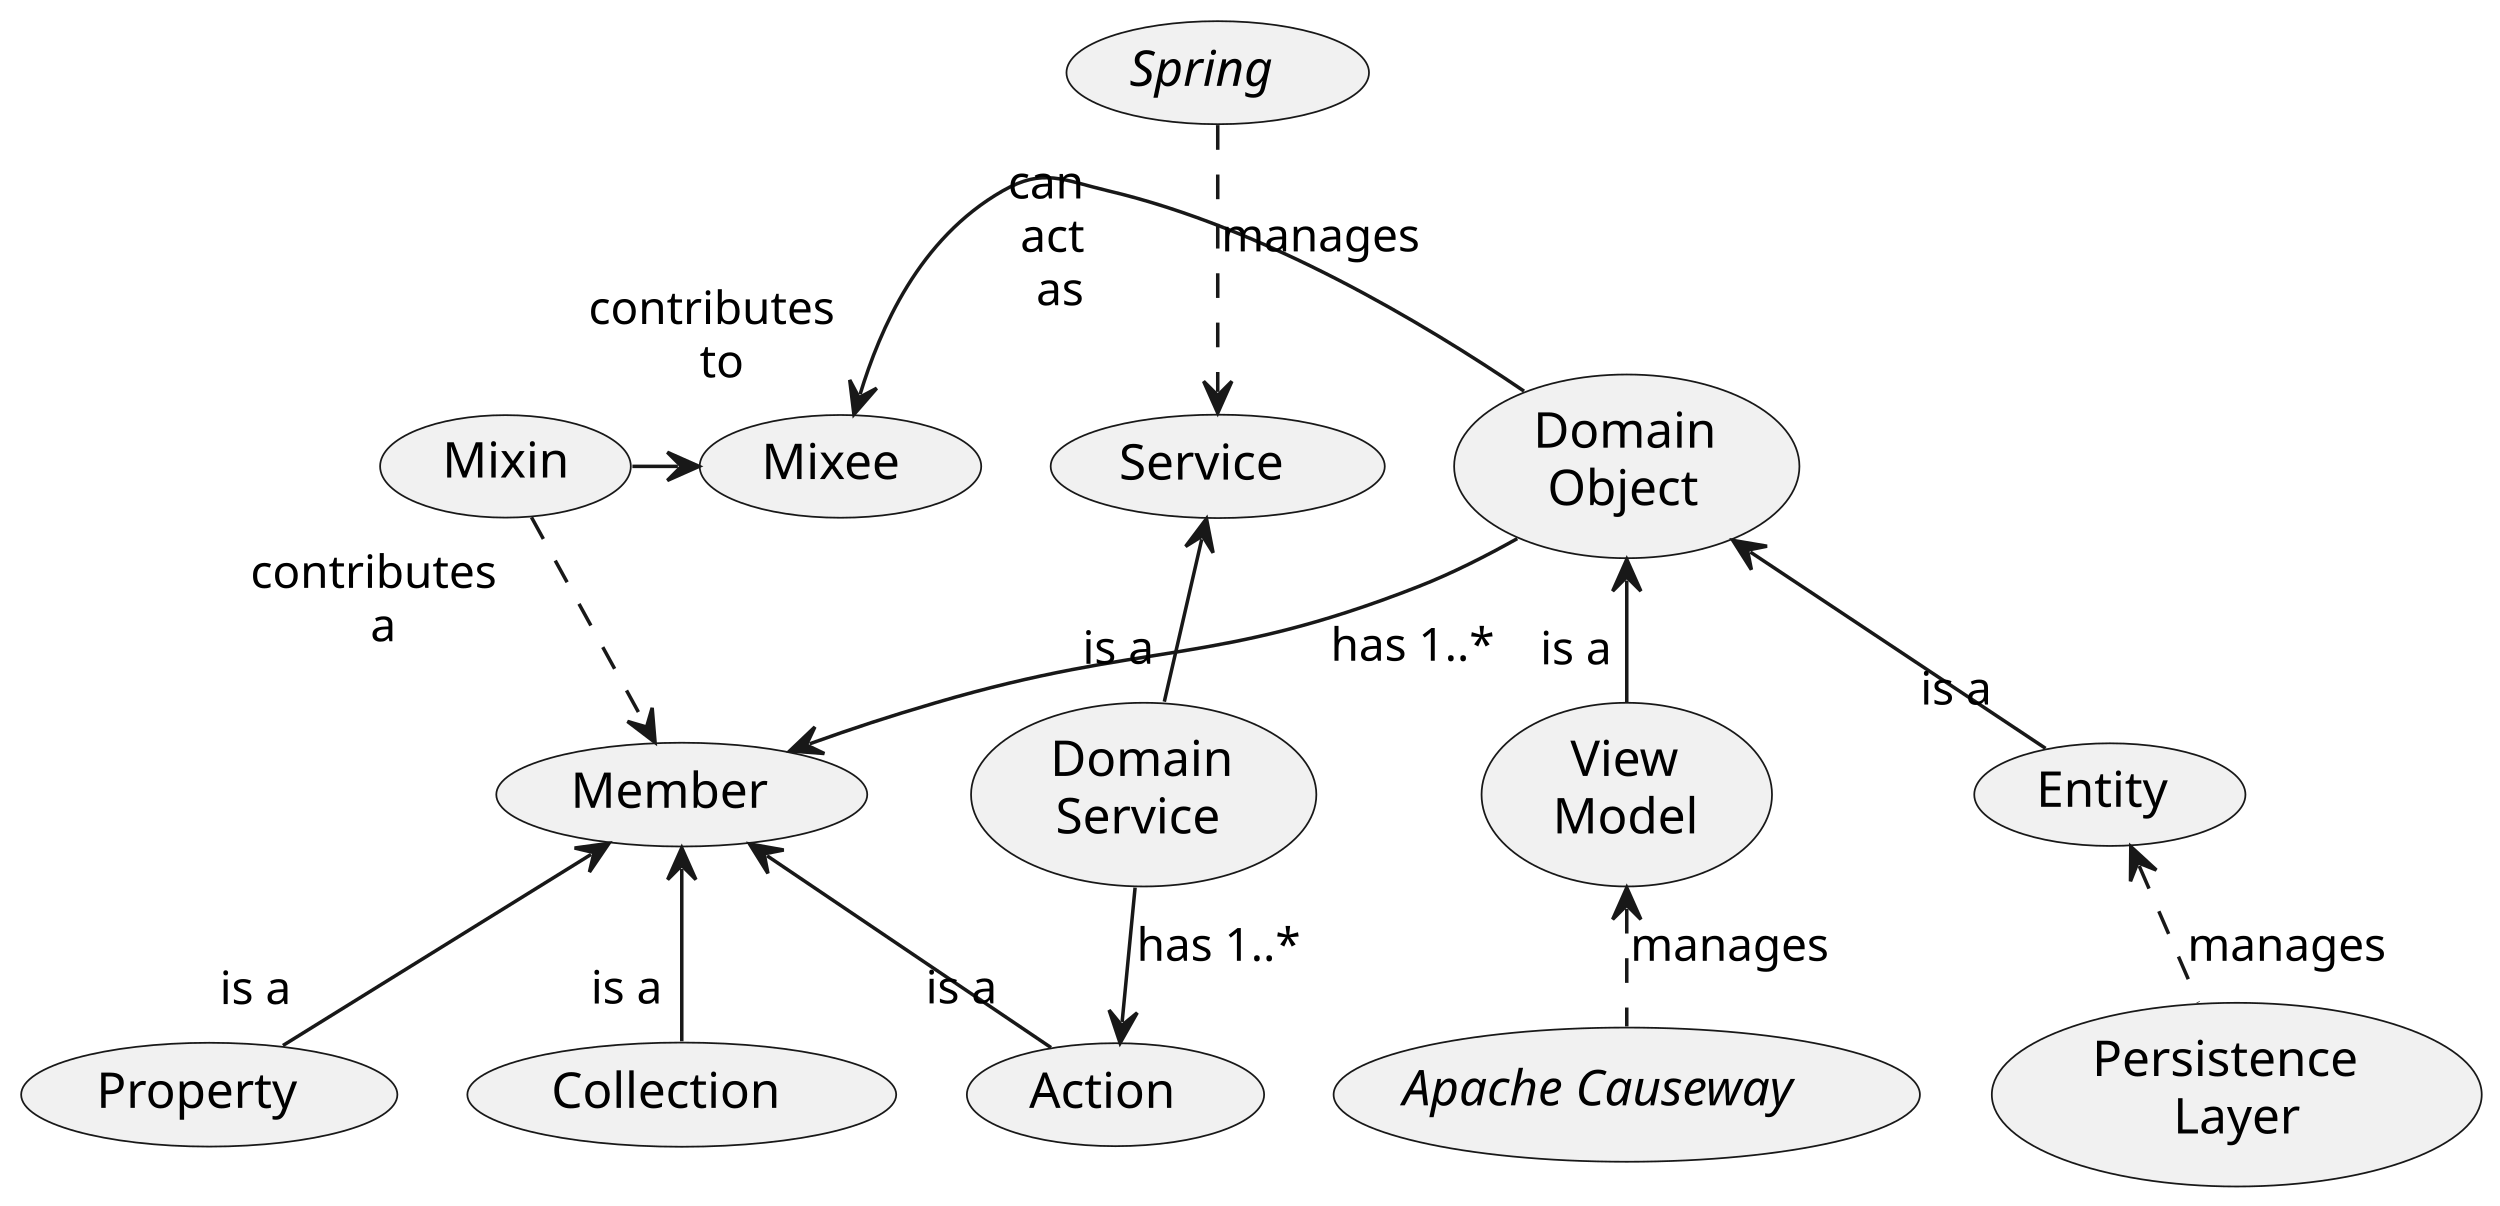
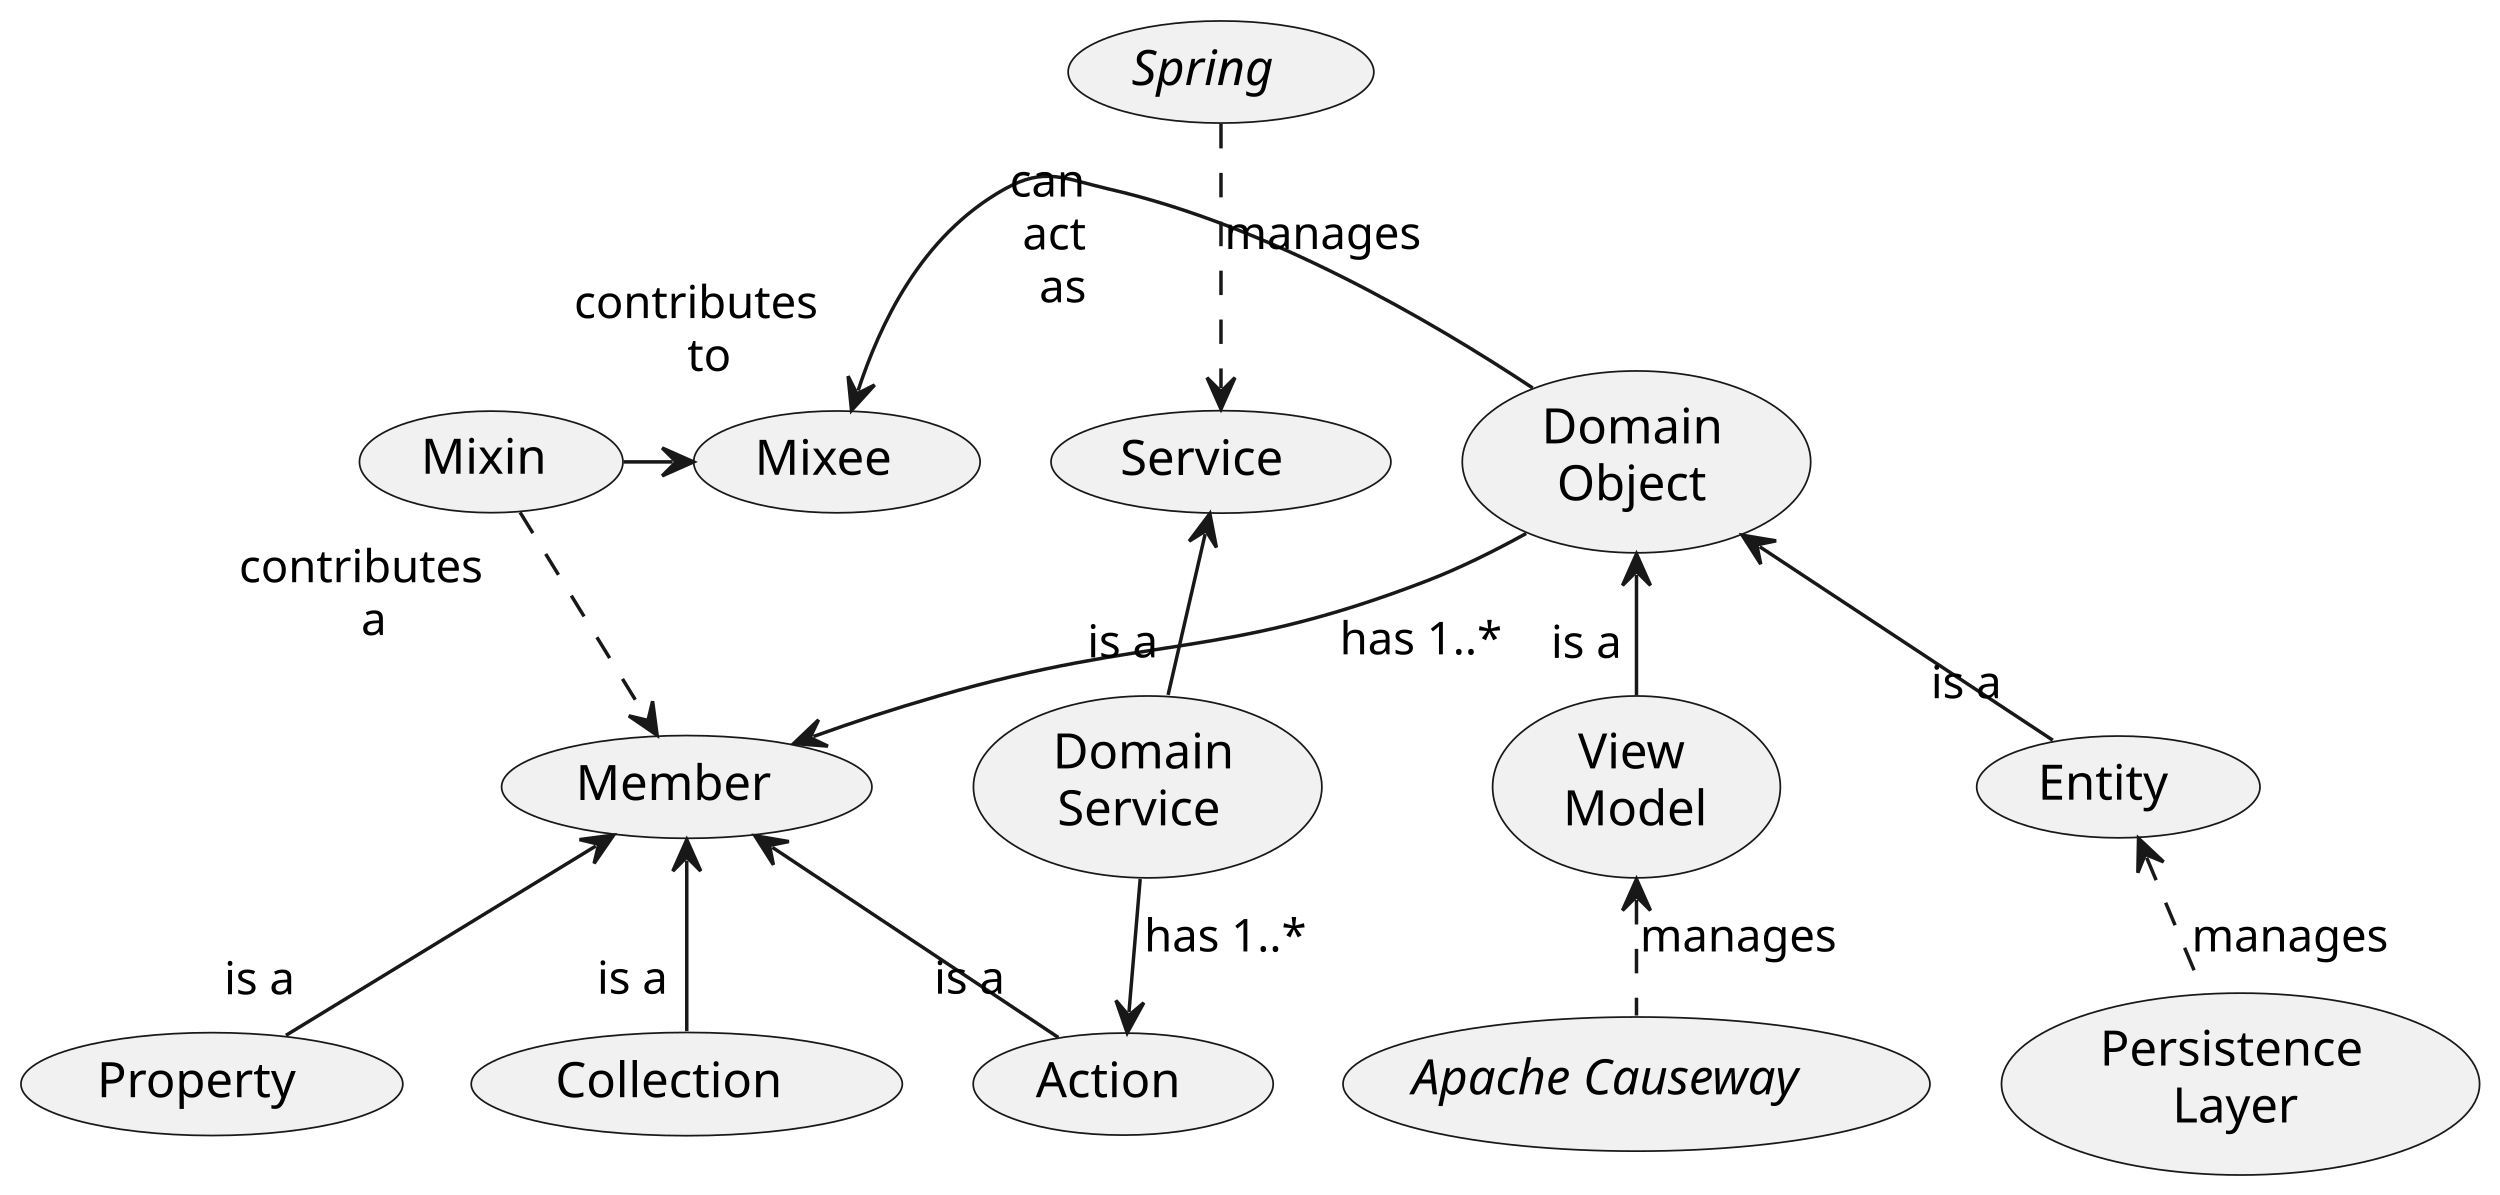
- <svg xmlns="http://www.w3.org/2000/svg" contentStyleType="text/css" height="342px" preserveAspectRatio="none" style="width:709px;height:342px;background:#FFFFFF;" version="1.1" viewBox="0 0 709 342" width="709px" zoomAndPan="magnify">
+ <svg xmlns="http://www.w3.org/2000/svg" contentStyleType="text/css" data-diagram-type="DESCRIPTION" height="342px" preserveAspectRatio="none" style="width:716px;height:342px;background:#FFFFFF;" version="1.1" viewBox="0 0 716 342" width="716px" zoomAndPan="magnify">
  <defs />
  <g>
-     <g id="elem_DO">
-       <ellipse cx="461.352" cy="132.257" fill="#F1F1F1" rx="48.962" ry="26.047" style="stroke:#181818;stroke-width:0.5;" />
-       <text fill="#000000" font-family="sans-serif" font-size="14" lengthAdjust="spacing" textLength="53" x="434.852" y="126.956">Domain</text>
-       <text fill="#000000" font-family="sans-serif" font-size="14" lengthAdjust="spacing" textLength="45" x="438.852" y="143.252">Object</text>
+     <g class="entity" data-entity="DO" data-source-line="5" data-uid="ent0002" id="entity_DO">
+       <ellipse cx="468.689" cy="132.287" fill="#F1F1F1" rx="49.899" ry="26.047" style="stroke:#181818;stroke-width:0.5;" />
+       <text fill="#000000" font-family="sans-serif" font-size="14" lengthAdjust="spacing" textLength="54.325" x="441.526" y="126.986">Domain</text>
+       <text fill="#000000" font-family="sans-serif" font-size="14" lengthAdjust="spacing" textLength="45.596" x="445.891" y="143.282">Object</text>
    </g>
-     <g id="elem_E">
-       <ellipse cx="598.353" cy="225.356" fill="#F1F1F1" rx="38.453" ry="14.556" style="stroke:#181818;stroke-width:0.5;" />
-       <text fill="#000000" font-family="sans-serif" font-size="14" lengthAdjust="spacing" textLength="38" x="577.49" y="228.81">Entity</text>
+     <g class="entity" data-entity="E" data-source-line="6" data-uid="ent0003" id="entity_E">
+       <ellipse cx="606.689" cy="225.38" fill="#F1F1F1" rx="40.569" ry="14.58" style="stroke:#181818;stroke-width:0.5;" />
+       <text fill="#000000" font-family="sans-serif" font-size="14" lengthAdjust="spacing" textLength="40.872" x="583.636" y="229.033">Entity</text>
    </g>
-     <g id="elem_VM">
-       <ellipse cx="461.354" cy="225.357" fill="#F1F1F1" rx="41.184" ry="26.047" style="stroke:#181818;stroke-width:0.5;" />
-       <text fill="#000000" font-family="sans-serif" font-size="14" lengthAdjust="spacing" textLength="32" x="445.354" y="220.055">View</text>
-       <text fill="#000000" font-family="sans-serif" font-size="14" lengthAdjust="spacing" textLength="42" x="440.354" y="236.352">Model</text>
+     <g class="entity" data-entity="VM" data-source-line="7" data-uid="ent0004" id="entity_VM">
+       <ellipse cx="468.688" cy="225.377" fill="#F1F1F1" rx="41.208" ry="26.047" style="stroke:#181818;stroke-width:0.5;" />
+       <text fill="#000000" font-family="sans-serif" font-size="14" lengthAdjust="spacing" textLength="33.53" x="451.923" y="220.076">View</text>
+       <text fill="#000000" font-family="sans-serif" font-size="14" lengthAdjust="spacing" textLength="42.034" x="447.671" y="236.372">Model</text>
    </g>
-     <g id="elem_FW">
-       <ellipse cx="461.348" cy="310.448" fill="#F1F1F1" rx="83.138" ry="19.028" style="stroke:#181818;stroke-width:0.5;" />
-       <text fill="#000000" font-family="sans-serif" font-size="14" font-style="italic" lengthAdjust="spacing" textLength="126" x="397.801" y="313.479">Apache Causeway</text>
+     <g class="entity" data-entity="FW" data-source-line="9" data-uid="ent0005" id="entity_FW">
+       <ellipse cx="468.689" cy="310.48" fill="#F1F1F1" rx="84.049" ry="19.21" style="stroke:#181818;stroke-width:0.5;" />
+       <text fill="#000000" font-family="sans-serif" font-size="14" font-style="italic" lengthAdjust="spacing" textLength="128.126" x="404.382" y="313.41">Apache Causeway</text>
    </g>
-     <g id="elem_PL">
-       <ellipse cx="634.348" cy="310.447" fill="#F1F1F1" rx="69.468" ry="26.047" style="stroke:#181818;stroke-width:0.5;" />
-       <text fill="#000000" font-family="sans-serif" font-size="14" lengthAdjust="spacing" textLength="82" x="593.348" y="305.146">Persistence</text>
-       <text fill="#000000" font-family="sans-serif" font-size="14" lengthAdjust="spacing" textLength="36" x="616.348" y="321.442">Layer</text>
+     <g class="entity" data-entity="PL" data-source-line="10" data-uid="ent0006" id="entity_PL">
+       <ellipse cx="641.691" cy="310.477" fill="#F1F1F1" rx="68.46" ry="26.047" style="stroke:#181818;stroke-width:0.5;" />
+       <text fill="#000000" font-family="sans-serif" font-size="14" lengthAdjust="spacing" textLength="80.575" x="601.403" y="305.175">Persistence</text>
+       <text fill="#000000" font-family="sans-serif" font-size="14" lengthAdjust="spacing" textLength="39.033" x="622.174" y="321.472">Layer</text>
    </g>
-     <g id="elem_M">
-       <ellipse cx="143.351" cy="132.262" fill="#F1F1F1" rx="35.551" ry="14.532" style="stroke:#181818;stroke-width:0.5;" />
-       <text fill="#000000" font-family="sans-serif" font-size="14" lengthAdjust="spacing" textLength="34" x="125.458" y="135.425">Mixin</text>
+     <g class="entity" data-entity="M" data-source-line="12" data-uid="ent0007" id="entity_M">
+       <ellipse cx="140.685" cy="132.289" fill="#F1F1F1" rx="37.735" ry="14.549" style="stroke:#181818;stroke-width:0.5;" />
+       <text fill="#000000" font-family="sans-serif" font-size="14" lengthAdjust="spacing" textLength="37.017" x="120.561" y="135.673">Mixin</text>
    </g>
-     <g id="elem_ME">
-       <ellipse cx="238.354" cy="132.262" fill="#F1F1F1" rx="39.924" ry="14.572" style="stroke:#181818;stroke-width:0.5;" />
-       <text fill="#000000" font-family="sans-serif" font-size="14" lengthAdjust="spacing" textLength="40" x="215.97" y="135.856">Mixee</text>
+     <g class="entity" data-entity="ME" data-source-line="13" data-uid="ent0008" id="entity_ME">
+       <ellipse cx="239.691" cy="132.286" fill="#F1F1F1" rx="41.021" ry="14.586" style="stroke:#181818;stroke-width:0.5;" />
+       <text fill="#000000" font-family="sans-serif" font-size="14" lengthAdjust="spacing" textLength="41.48" x="216.168" y="135.98">Mixee</text>
    </g>
-     <g id="elem_S">
-       <ellipse cx="345.346" cy="132.264" fill="#F1F1F1" rx="47.376" ry="14.664" style="stroke:#181818;stroke-width:0.5;" />
-       <text fill="#000000" font-family="sans-serif" font-size="14" lengthAdjust="spacing" textLength="50" x="317.346" y="136.012">Service</text>
+     <g class="entity" data-entity="S" data-source-line="15" data-uid="ent0009" id="entity_S">
+       <ellipse cx="349.686" cy="132.288" fill="#F1F1F1" rx="48.676" ry="14.678" style="stroke:#181818;stroke-width:0.5;" />
+       <text fill="#000000" font-family="sans-serif" font-size="14" lengthAdjust="spacing" textLength="51.741" x="320.815" y="136.036">Service</text>
    </g>
-     <g id="elem_DS">
-       <ellipse cx="324.352" cy="225.357" fill="#F1F1F1" rx="48.962" ry="26.047" style="stroke:#181818;stroke-width:0.5;" />
-       <text fill="#000000" font-family="sans-serif" font-size="14" lengthAdjust="spacing" textLength="53" x="297.852" y="220.055">Domain</text>
-       <text fill="#000000" font-family="sans-serif" font-size="14" lengthAdjust="spacing" textLength="50" x="299.352" y="236.352">Service</text>
+     <g class="entity" data-entity="DS" data-source-line="16" data-uid="ent0010" id="entity_DS">
+       <ellipse cx="328.689" cy="225.377" fill="#F1F1F1" rx="49.899" ry="26.047" style="stroke:#181818;stroke-width:0.5;" />
+       <text fill="#000000" font-family="sans-serif" font-size="14" lengthAdjust="spacing" textLength="54.325" x="301.526" y="220.076">Domain</text>
+       <text fill="#000000" font-family="sans-serif" font-size="14" lengthAdjust="spacing" textLength="51.741" x="302.818" y="236.372">Service</text>
    </g>
-     <g id="elem_SPRING">
-       <ellipse cx="345.349" cy="20.611" fill="#F1F1F1" rx="42.899" ry="14.611" style="stroke:#181818;stroke-width:0.5;" />
-       <text fill="#000000" font-family="sans-serif" font-size="14" font-style="italic" lengthAdjust="spacing" textLength="44" x="320.349" y="24.359">Spring</text>
+     <g class="entity" data-entity="SPRING" data-source-line="17" data-uid="ent0011" id="entity_SPRING">
+       <ellipse cx="349.688" cy="20.622" fill="#F1F1F1" rx="43.779" ry="14.623" style="stroke:#181818;stroke-width:0.5;" />
+       <text fill="#000000" font-family="sans-serif" font-size="14" font-style="italic" lengthAdjust="spacing" textLength="45.179" x="324.099" y="24.37">Spring</text>
    </g>
-     <g id="elem_MB">
-       <ellipse cx="193.351" cy="225.355" fill="#F1F1F1" rx="52.601" ry="14.715" style="stroke:#181818;stroke-width:0.5;" />
-       <text fill="#000000" font-family="sans-serif" font-size="14" lengthAdjust="spacing" textLength="57" x="161.851" y="229.103">Member</text>
+     <g class="entity" data-entity="MB" data-source-line="19" data-uid="ent0012" id="entity_MB">
+       <ellipse cx="196.688" cy="225.379" fill="#F1F1F1" rx="53.038" ry="14.719" style="stroke:#181818;stroke-width:0.5;" />
+       <text fill="#000000" font-family="sans-serif" font-size="14" lengthAdjust="spacing" textLength="57.586" x="164.895" y="229.126">Member</text>
    </g>
-     <g id="elem_P">
-       <ellipse cx="59.347" cy="310.452" fill="#F1F1F1" rx="53.347" ry="14.722" style="stroke:#181818;stroke-width:0.5;" />
-       <text fill="#000000" font-family="sans-serif" font-size="14" lengthAdjust="spacing" textLength="58" x="27.347" y="314.199">Property</text>
+     <g class="entity" data-entity="P" data-source-line="20" data-uid="ent0013" id="entity_P">
+       <ellipse cx="60.686" cy="310.483" fill="#F1F1F1" rx="54.686" ry="14.733" style="stroke:#181818;stroke-width:0.5;" />
+       <text fill="#000000" font-family="sans-serif" font-size="14" lengthAdjust="spacing" textLength="59.794" x="27.789" y="314.23">Property</text>
    </g>
-     <g id="elem_C">
-       <ellipse cx="193.353" cy="310.447" fill="#F1F1F1" rx="60.813" ry="14.777" style="stroke:#181818;stroke-width:0.5;" />
-       <text fill="#000000" font-family="sans-serif" font-size="14" lengthAdjust="spacing" textLength="68" x="156.353" y="314.195">Collection</text>
+     <g class="entity" data-entity="C" data-source-line="21" data-uid="ent0014" id="entity_C">
+       <ellipse cx="196.695" cy="310.483" fill="#F1F1F1" rx="61.745" ry="14.783" style="stroke:#181818;stroke-width:0.5;" />
+       <text fill="#000000" font-family="sans-serif" font-size="14" lengthAdjust="spacing" textLength="69.248" x="159.071" y="314.231">Collection</text>
    </g>
-     <g id="elem_A">
-       <ellipse cx="316.353" cy="310.451" fill="#F1F1F1" rx="42.153" ry="14.601" style="stroke:#181818;stroke-width:0.5;" />
-       <text fill="#000000" font-family="sans-serif" font-size="14" lengthAdjust="spacing" textLength="43" x="291.853" y="314.199">Action</text>
+     <g class="entity" data-entity="A" data-source-line="22" data-uid="ent0015" id="entity_A">
+       <ellipse cx="321.688" cy="310.482" fill="#F1F1F1" rx="42.968" ry="14.612" style="stroke:#181818;stroke-width:0.5;" />
+       <text fill="#000000" font-family="sans-serif" font-size="14" lengthAdjust="spacing" textLength="44.092" x="296.642" y="314.23">Action</text>
    </g>
-     <g id="link_DO_VM">
-       <path d="M461.35,164.64 C461.35,177.27 461.35,186.5 461.35,199.12 " fill="none" id="DO-backto-VM" style="stroke:#181818;stroke-width:1.0;" />
-       <polygon fill="#181818" points="461.35,158.64,457.35,167.64,461.35,163.64,465.35,167.64,461.35,158.64" style="stroke:#181818;stroke-width:1.0;" />
-       <text fill="#000000" font-family="sans-serif" font-size="13" lengthAdjust="spacing" textLength="22" x="436.805" y="188.4">is a</text>
+     <g class="link" data-entity-1="DO" data-entity-2="VM" data-source-line="25" data-uid="lnk16" id="link_DO_VM">
+       <path d="M468.69,164.66 C468.69,177.3 468.69,186.53 468.69,199.14" fill="none" id="DO-backto-VM" style="stroke:#181818;stroke-width:1;" />
+       <polygon fill="#181818" points="468.69,158.66,464.69,167.66,468.69,163.66,472.69,167.66,468.69,158.66" style="stroke:#181818;stroke-width:1;" />
+       <text fill="#000000" font-family="sans-serif" font-size="13" lengthAdjust="spacing" textLength="22.483" x="444.203" y="188.421">is a</text>
    </g>
-     <g id="link_DO_E">
-       <path d="M496.416,156.573 C523.506,174.593 557.47,197.18 580.12,212.24 " fill="none" id="DO-backto-E" style="stroke:#181818;stroke-width:1.0;" />
-       <polygon fill="#181818" points="491.42,153.25,496.698,161.565,495.583,156.019,501.129,154.904,491.42,153.25" style="stroke:#181818;stroke-width:1.0;" />
-       <text fill="#000000" font-family="sans-serif" font-size="13" lengthAdjust="spacing" textLength="22" x="544.6" y="199.803">is a</text>
+     <g class="link" data-entity-1="DO" data-entity-2="E" data-source-line="26" data-uid="lnk17" id="link_DO_E">
+       <path d="M503.978,156.585 C531.118,174.495 565.05,196.9 587.92,212" fill="none" id="DO-backto-E" style="stroke:#181818;stroke-width:1;" />
+       <polygon fill="#181818" points="498.97,153.28,504.279,161.576,503.143,156.034,508.685,154.899,498.97,153.28" style="stroke:#181818;stroke-width:1;" />
+       <text fill="#000000" font-family="sans-serif" font-size="13" lengthAdjust="spacing" textLength="22.483" x="553.002" y="199.961">is a</text>
    </g>
-     <g id="link_VM_FW">
-       <path d="M461.35,257.74 C461.35,270.44 461.35,279.52 461.35,291.08 " fill="none" id="VM-backto-FW" style="stroke:#181818;stroke-width:1.0;stroke-dasharray:7.0,7.0;" />
-       <polygon fill="#181818" points="461.35,251.74,457.35,260.74,461.35,256.74,465.35,260.74,461.35,251.74" style="stroke:#181818;stroke-width:1.0;" />
-       <text fill="#000000" font-family="sans-serif" font-size="13" lengthAdjust="spacing" textLength="60" x="462.35" y="272.477">manages</text>
+     <g class="link" data-entity-1="VM" data-entity-2="FW" data-source-line="27" data-uid="lnk19" id="link_VM_FW">
+       <path d="M468.69,257.76 C468.69,270.37 468.69,279.32 468.69,290.84" fill="none" id="VM-backto-FW" style="stroke:#181818;stroke-width:1;stroke-dasharray:7.0,7.0;" />
+       <polygon fill="#181818" points="468.69,251.76,464.69,260.76,468.69,256.76,472.69,260.76,468.69,251.76" style="stroke:#181818;stroke-width:1;" />
+       <text fill="#000000" font-family="sans-serif" font-size="13" lengthAdjust="spacing" textLength="59.858" x="469.69" y="272.497">manages</text>
    </g>
-     <g id="link_E_PL">
-       <path d="M606.679,245.584 C611.879,257.564 617.16,269.77 623.45,284.29 " fill="none" id="E-backto-PL" style="stroke:#181818;stroke-width:1.0;stroke-dasharray:7.0,7.0;" />
-       <polygon fill="#181818" points="604.29,240.08,604.204,249.929,606.281,244.667,611.543,246.743,604.29,240.08" style="stroke:#181818;stroke-width:1.0;" />
-       <text fill="#000000" font-family="sans-serif" font-size="13" lengthAdjust="spacing" textLength="60" x="620.35" y="272.477">manages</text>
+     <g class="link" data-entity-1="E" data-entity-2="PL" data-source-line="28" data-uid="lnk21" id="link_E_PL">
+       <path d="M614.799,245.63 C619.849,257.62 624.97,269.79 631.09,284.31" fill="none" id="E-backto-PL" style="stroke:#181818;stroke-width:1;stroke-dasharray:7.0,7.0;" />
+       <polygon fill="#181818" points="612.47,240.1,612.277,249.947,614.411,244.708,619.65,246.842,612.47,240.1" style="stroke:#181818;stroke-width:1;" />
+       <text fill="#000000" font-family="sans-serif" font-size="13" lengthAdjust="spacing" textLength="59.858" x="627.69" y="272.497">manages</text>
    </g>
-     <g id="link_MB_P">
-       <path d="M167.611,242.322 C142.501,257.892 105.46,280.86 80.24,296.5 " fill="none" id="MB-backto-P" style="stroke:#181818;stroke-width:1.0;" />
-       <polygon fill="#181818" points="172.71,239.16,162.953,240.503,168.461,241.795,167.169,247.302,172.71,239.16" style="stroke:#181818;stroke-width:1.0;" />
-       <text fill="#000000" font-family="sans-serif" font-size="13" lengthAdjust="spacing" textLength="22" x="62.321" y="284.746">is a</text>
+     <g class="link" data-entity-1="MB" data-entity-2="P" data-source-line="30" data-uid="lnk23" id="link_MB_P">
+       <path d="M170.62,242.309 C145.14,257.878 107.48,280.89 81.89,296.52" fill="none" id="MB-backto-P" style="stroke:#181818;stroke-width:1;" />
+       <polygon fill="#181818" points="175.74,239.18,165.975,240.46,171.474,241.787,170.146,247.286,175.74,239.18" style="stroke:#181818;stroke-width:1;" />
+       <text fill="#000000" font-family="sans-serif" font-size="13" lengthAdjust="spacing" textLength="22.483" x="64.199" y="284.761">is a</text>
    </g>
-     <g id="link_MB_C">
-       <path d="M193.35,246.45 C193.35,261.73 193.35,279.98 193.35,295.29 " fill="none" id="MB-backto-C" style="stroke:#181818;stroke-width:1.0;" />
-       <polygon fill="#181818" points="193.35,240.45,189.35,249.45,193.35,245.45,197.35,249.45,193.35,240.45" style="stroke:#181818;stroke-width:1.0;" />
-       <text fill="#000000" font-family="sans-serif" font-size="13" lengthAdjust="spacing" textLength="22" x="167.568" y="284.591">is a</text>
+     <g class="link" data-entity-1="MB" data-entity-2="C" data-source-line="31" data-uid="lnk25" id="link_MB_C">
+       <path d="M196.69,246.48 C196.69,261.76 196.69,280 196.69,295.31" fill="none" id="MB-backto-C" style="stroke:#181818;stroke-width:1;" />
+       <polygon fill="#181818" points="196.69,240.48,192.69,249.48,196.69,245.48,200.69,249.48,196.69,240.48" style="stroke:#181818;stroke-width:1;" />
+       <text fill="#000000" font-family="sans-serif" font-size="13" lengthAdjust="spacing" textLength="22.483" x="170.99" y="284.606">is a</text>
    </g>
-     <g id="link_MB_A">
-       <path d="M217.541,242.7 C240.921,258.5 275.12,281.6 298.07,297.1 " fill="none" id="MB-backto-A" style="stroke:#181818;stroke-width:1.0;" />
-       <polygon fill="#181818" points="212.57,239.34,217.787,247.694,216.713,242.14,222.267,241.065,212.57,239.34" style="stroke:#181818;stroke-width:1.0;" />
-       <text fill="#000000" font-family="sans-serif" font-size="13" lengthAdjust="spacing" textLength="22" x="262.527" y="284.554">is a</text>
+     <g class="link" data-entity-1="MB" data-entity-2="A" data-source-line="32" data-uid="lnk27" id="link_MB_A">
+       <path d="M221.217,242.691 C244.977,258.481 279.79,281.63 303.11,297.13" fill="none" id="MB-backto-A" style="stroke:#181818;stroke-width:1;" />
+       <polygon fill="#181818" points="216.22,239.37,221.502,247.683,220.384,242.137,225.93,241.02,216.22,239.37" style="stroke:#181818;stroke-width:1;" />
+       <text fill="#000000" font-family="sans-serif" font-size="13" lengthAdjust="spacing" textLength="22.483" x="267.542" y="284.584">is a</text>
    </g>
-     <g id="link_DO_MB">
-       <path d="M430.29,152.75 C421.49,157.69 411.75,162.63 402.35,166.31 C344.04,189.16 325.44,181.67 265.35,199.31 C251.64,203.34 242.33,206.402 229.62,210.942 " fill="none" id="DO-to-MB" style="stroke:#181818;stroke-width:1.0;" />
-       <polygon fill="#181818" points="223.97,212.96,233.791,213.7,228.679,211.278,231.1,206.166,223.97,212.96" style="stroke:#181818;stroke-width:1.0;" />
-       <text fill="#000000" font-family="sans-serif" font-size="13" lengthAdjust="spacing" textLength="50" x="377.35" y="187.377">has 1..*</text>
+     <g class="link" data-entity-1="DO" data-entity-2="MB" data-source-line="34" data-uid="lnk28" id="link_DO_MB">
+       <path d="M437.08,152.79 C428.14,157.73 418.23,162.66 408.69,166.34 C349.03,189.3 330.07,181.48 268.69,199.34 C254.97,203.33 245.66,206.392 232.95,210.932" fill="none" id="DO-to-MB" style="stroke:#181818;stroke-width:1;" />
+       <polygon fill="#181818" points="227.3,212.95,237.121,213.69,232.009,211.268,234.43,206.156,227.3,212.95" style="stroke:#181818;stroke-width:1;" />
+       <text fill="#000000" font-family="sans-serif" font-size="13" lengthAdjust="spacing" textLength="50.147" x="383.69" y="187.407">has 1..*</text>
    </g>
-     <g id="link_M_MB">
-       <path d="M150.73,146.71 C160.13,163.83 173.403,188.01 182.893,205.3 " fill="none" id="M-to-MB" style="stroke:#181818;stroke-width:1.0;stroke-dasharray:7.0,7.0;" />
-       <polygon fill="#181818" points="185.78,210.56,184.956,200.746,183.374,206.177,177.943,204.595,185.78,210.56" style="stroke:#181818;stroke-width:1.0;" />
-       <text fill="#000000" font-family="sans-serif" font-size="13" lengthAdjust="spacing" textLength="72" x="71.038" y="166.727">contributes</text>
-       <text fill="#000000" font-family="sans-serif" font-size="13" lengthAdjust="spacing" textLength="8" x="105.038" y="181.859">a</text>
+     <g class="link" data-entity-1="M" data-entity-2="MB" data-source-line="36" data-uid="lnk29" id="link_M_MB">
+       <path d="M148.95,146.73 C159.48,163.85 174.438,188.189 185.068,205.479" fill="none" id="M-to-MB" style="stroke:#181818;stroke-width:1;stroke-dasharray:7.0,7.0;" />
+       <polygon fill="#181818" points="188.21,210.59,186.904,200.828,185.591,206.331,180.089,205.018,188.21,210.59" style="stroke:#181818;stroke-width:1;" />
+       <text fill="#000000" font-family="sans-serif" font-size="13" lengthAdjust="spacing" textLength="73.753" x="68.463" y="166.745">contributes</text>
+       <text fill="#000000" font-family="sans-serif" font-size="13" lengthAdjust="spacing" textLength="7.966" x="103.423" y="181.878">a</text>
    </g>
-     <g id="link_M_ME">
-       <path d="M179.35,132.26 C185.65,132.26 185.95,132.26 192.25,132.26 " fill="none" id="M-to-ME" style="stroke:#181818;stroke-width:1.0;" />
-       <polygon fill="#181818" points="198.25,132.26,189.25,128.26,193.25,132.26,189.25,136.26,198.25,132.26" style="stroke:#181818;stroke-width:1.0;" />
-       <text fill="#000000" font-family="sans-serif" font-size="13" lengthAdjust="spacing" textLength="72" x="166.912" y="91.88">contributes</text>
-       <text fill="#000000" font-family="sans-serif" font-size="13" lengthAdjust="spacing" textLength="13" x="198.412" y="107.013">to</text>
+     <g class="link" data-entity-1="M" data-entity-2="ME" data-source-line="37" data-uid="lnk30" id="link_M_ME">
+       <path d="M178.59,132.29 C185.27,132.29 185.95,132.29 192.64,132.29" fill="none" id="M-to-ME" style="stroke:#181818;stroke-width:1;" />
+       <polygon fill="#181818" points="198.64,132.29,189.64,128.29,193.64,132.29,189.64,136.29,198.64,132.29" style="stroke:#181818;stroke-width:1;" />
+       <text fill="#000000" font-family="sans-serif" font-size="13" lengthAdjust="spacing" textLength="73.753" x="164.423" y="91.099">contributes</text>
+       <text fill="#000000" font-family="sans-serif" font-size="13" lengthAdjust="spacing" textLength="13.051" x="196.841" y="106.232">to</text>
    </g>
-     <g id="link_DO_ME">
-       <path d="M432.21,110.93 C403.79,91.6 358.51,64.58 314.35,54.14 C301.37,51.07 295.93,47.52 284.35,54.14 C260.57,67.73 249.628,93.203 243.928,111.803 " fill="none" id="DO-to-ME" style="stroke:#181818;stroke-width:1.0;" />
-       <polygon fill="#181818" points="242.17,117.54,248.631,110.107,243.635,112.759,240.983,107.763,242.17,117.54" style="stroke:#181818;stroke-width:1.0;" />
-       <text fill="#000000" font-family="sans-serif" font-size="13" lengthAdjust="spacing" textLength="23" x="285.85" y="56.287">can</text>
-       <text fill="#000000" font-family="sans-serif" font-size="13" lengthAdjust="spacing" textLength="20" x="289.35" y="71.42">act</text>
-       <text fill="#000000" font-family="sans-serif" font-size="13" lengthAdjust="spacing" textLength="15" x="293.85" y="86.552">as</text>
+     <g class="link" data-entity-1="DO" data-entity-2="ME" data-source-line="38" data-uid="lnk31" id="link_DO_ME">
+       <path d="M438.95,111.11 C409.71,91.74 363,64.56 317.69,54.17 C304.69,51.18 299.33,47.66 287.69,54.17 C263.52,67.68 251.915,93.224 245.755,111.844" fill="none" id="DO-to-ME" style="stroke:#181818;stroke-width:1;" />
+       <polygon fill="#181818" points="243.87,117.54,250.494,110.252,245.44,112.793,242.899,107.739,243.87,117.54" style="stroke:#181818;stroke-width:1;" />
+       <text fill="#000000" font-family="sans-serif" font-size="13" lengthAdjust="spacing" textLength="23.353" x="289.185" y="56.307">can</text>
+       <text fill="#000000" font-family="sans-serif" font-size="13" lengthAdjust="spacing" textLength="20.211" x="292.822" y="71.44">act</text>
+       <text fill="#000000" font-family="sans-serif" font-size="13" lengthAdjust="spacing" textLength="14.739" x="297.624" y="86.573">as</text>
    </g>
-     <g id="link_SPRING_S">
-       <path d="M345.35,35.49 C345.35,56.47 345.35,90.03 345.35,111.14 " fill="none" id="SPRING-to-S" style="stroke:#181818;stroke-width:1.0;stroke-dasharray:7.0,7.0;" />
-       <polygon fill="#181818" points="345.35,117.14,349.35,108.14,345.35,112.14,341.35,108.14,345.35,117.14" style="stroke:#181818;stroke-width:1.0;" />
-       <text fill="#000000" font-family="sans-serif" font-size="13" lengthAdjust="spacing" textLength="60" x="346.35" y="71.287">manages</text>
+     <g class="link" data-entity-1="SPRING" data-entity-2="S" data-source-line="40" data-uid="lnk32" id="link_SPRING_S">
+       <path d="M349.69,35.51 C349.69,56.49 349.69,90.05 349.69,111.16" fill="none" id="SPRING-to-S" style="stroke:#181818;stroke-width:1;stroke-dasharray:7.0,7.0;" />
+       <polygon fill="#181818" points="349.69,117.16,353.69,108.16,349.69,112.16,345.69,108.16,349.69,117.16" style="stroke:#181818;stroke-width:1;" />
+       <text fill="#000000" font-family="sans-serif" font-size="13" lengthAdjust="spacing" textLength="59.858" x="350.69" y="71.307">manages</text>
    </g>
-     <g id="link_S_DS">
-       <path d="M340.811,152.946 C337.641,166.686 334.07,182.21 330.2,199 " fill="none" id="S-backto-DS" style="stroke:#181818;stroke-width:1.0;" />
-       <polygon fill="#181818" points="342.16,147.1,336.239,154.97,341.036,151.972,344.034,156.769,342.16,147.1" style="stroke:#181818;stroke-width:1.0;" />
-       <text fill="#000000" font-family="sans-serif" font-size="13" lengthAdjust="spacing" textLength="22" x="307.009" y="188.253">is a</text>
+     <g class="link" data-entity-1="S" data-entity-2="DS" data-source-line="41" data-uid="lnk34" id="link_S_DS">
+       <path d="M345.151,152.966 C341.981,166.706 338.41,182.24 334.54,199.03" fill="none" id="S-backto-DS" style="stroke:#181818;stroke-width:1;" />
+       <polygon fill="#181818" points="346.5,147.12,340.579,154.99,345.376,151.992,348.374,156.789,346.5,147.12" style="stroke:#181818;stroke-width:1;" />
+       <text fill="#000000" font-family="sans-serif" font-size="13" lengthAdjust="spacing" textLength="22.483" x="311.405" y="188.285">is a</text>
    </g>
-     <g id="link_DS_A">
-       <path d="M321.91,251.74 C320.51,266.25 319.386,277.908 318.236,289.828 " fill="none" id="DS-to-A" style="stroke:#181818;stroke-width:1.0;" />
-       <polygon fill="#181818" points="317.66,295.8,322.506,287.226,318.14,290.823,314.543,286.457,317.66,295.8" style="stroke:#181818;stroke-width:1.0;" />
-       <text fill="#000000" font-family="sans-serif" font-size="13" lengthAdjust="spacing" textLength="50" x="322.35" y="272.477">has 1..*</text>
+     <g class="link" data-entity-1="DS" data-entity-2="A" data-source-line="42" data-uid="lnk35" id="link_DS_A">
+       <path d="M326.55,251.76 C325.33,266.27 324.341,277.921 323.341,289.851" fill="none" id="DS-to-A" style="stroke:#181818;stroke-width:1;" />
+       <polygon fill="#181818" points="322.84,295.83,327.578,287.196,323.258,290.848,319.606,286.527,322.84,295.83" style="stroke:#181818;stroke-width:1;" />
+       <text fill="#000000" font-family="sans-serif" font-size="13" lengthAdjust="spacing" textLength="50.147" x="327.69" y="272.497">has 1..*</text>
    </g>
  </g>
</svg>
